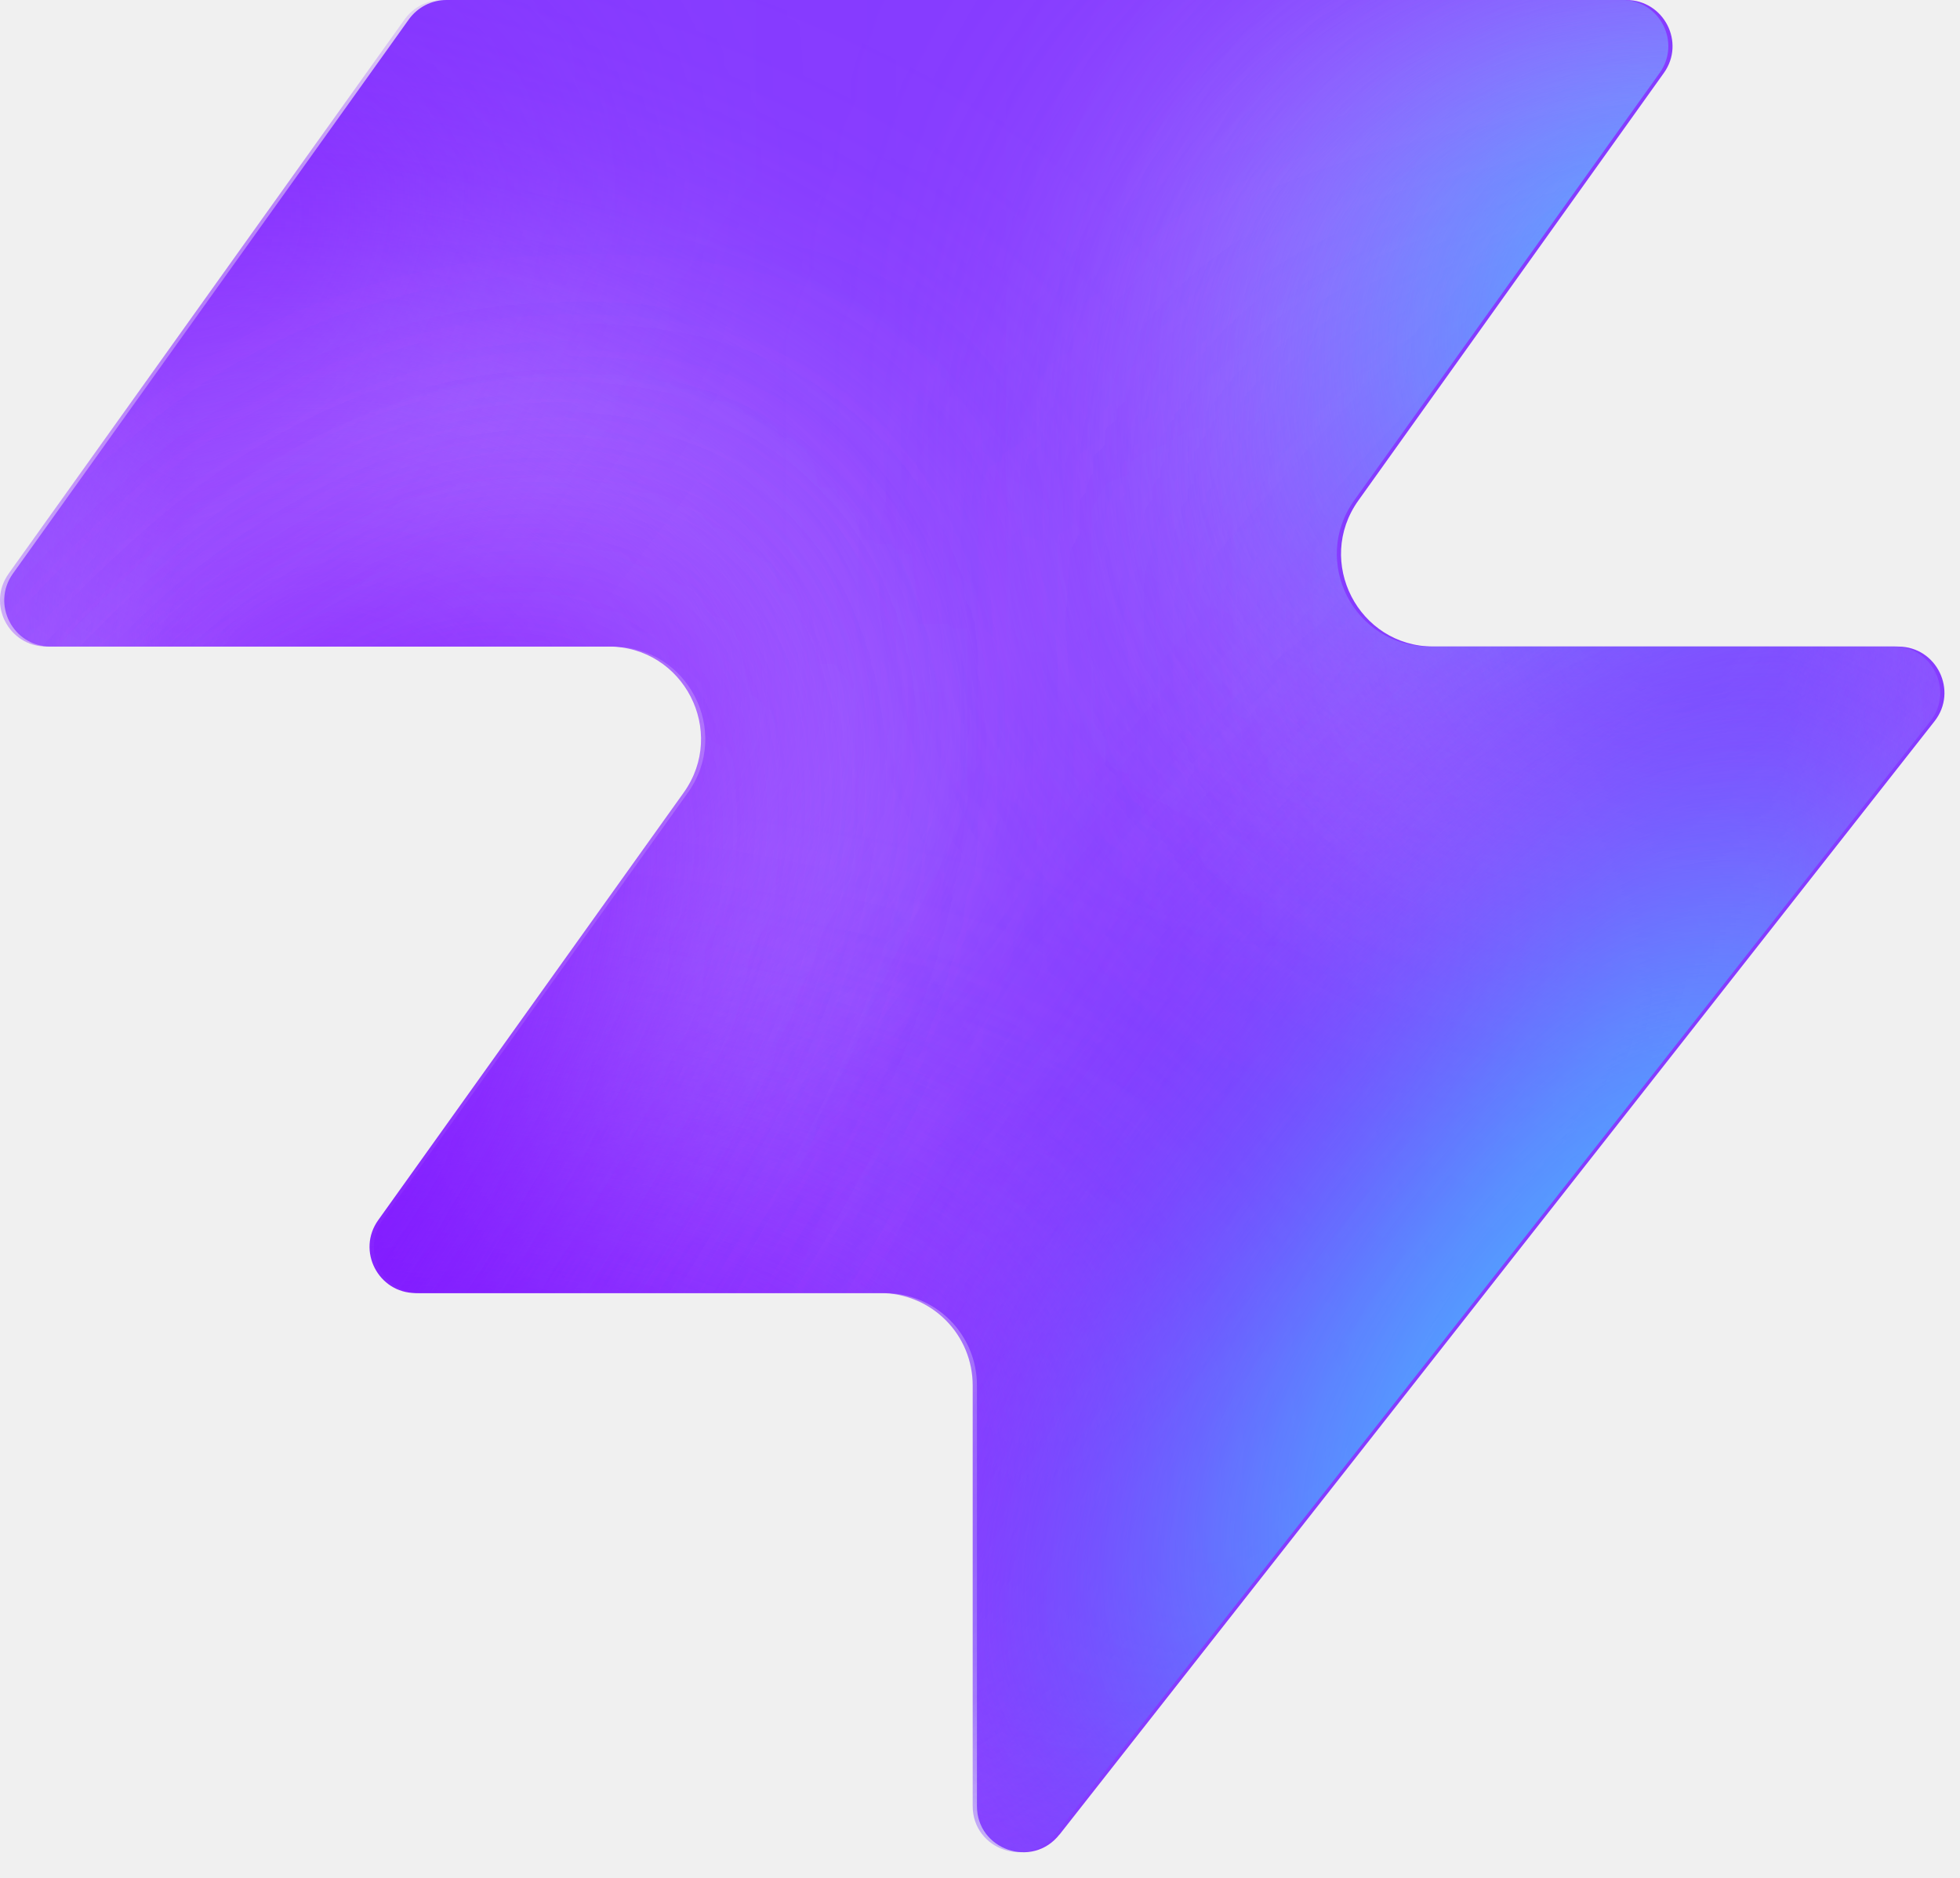
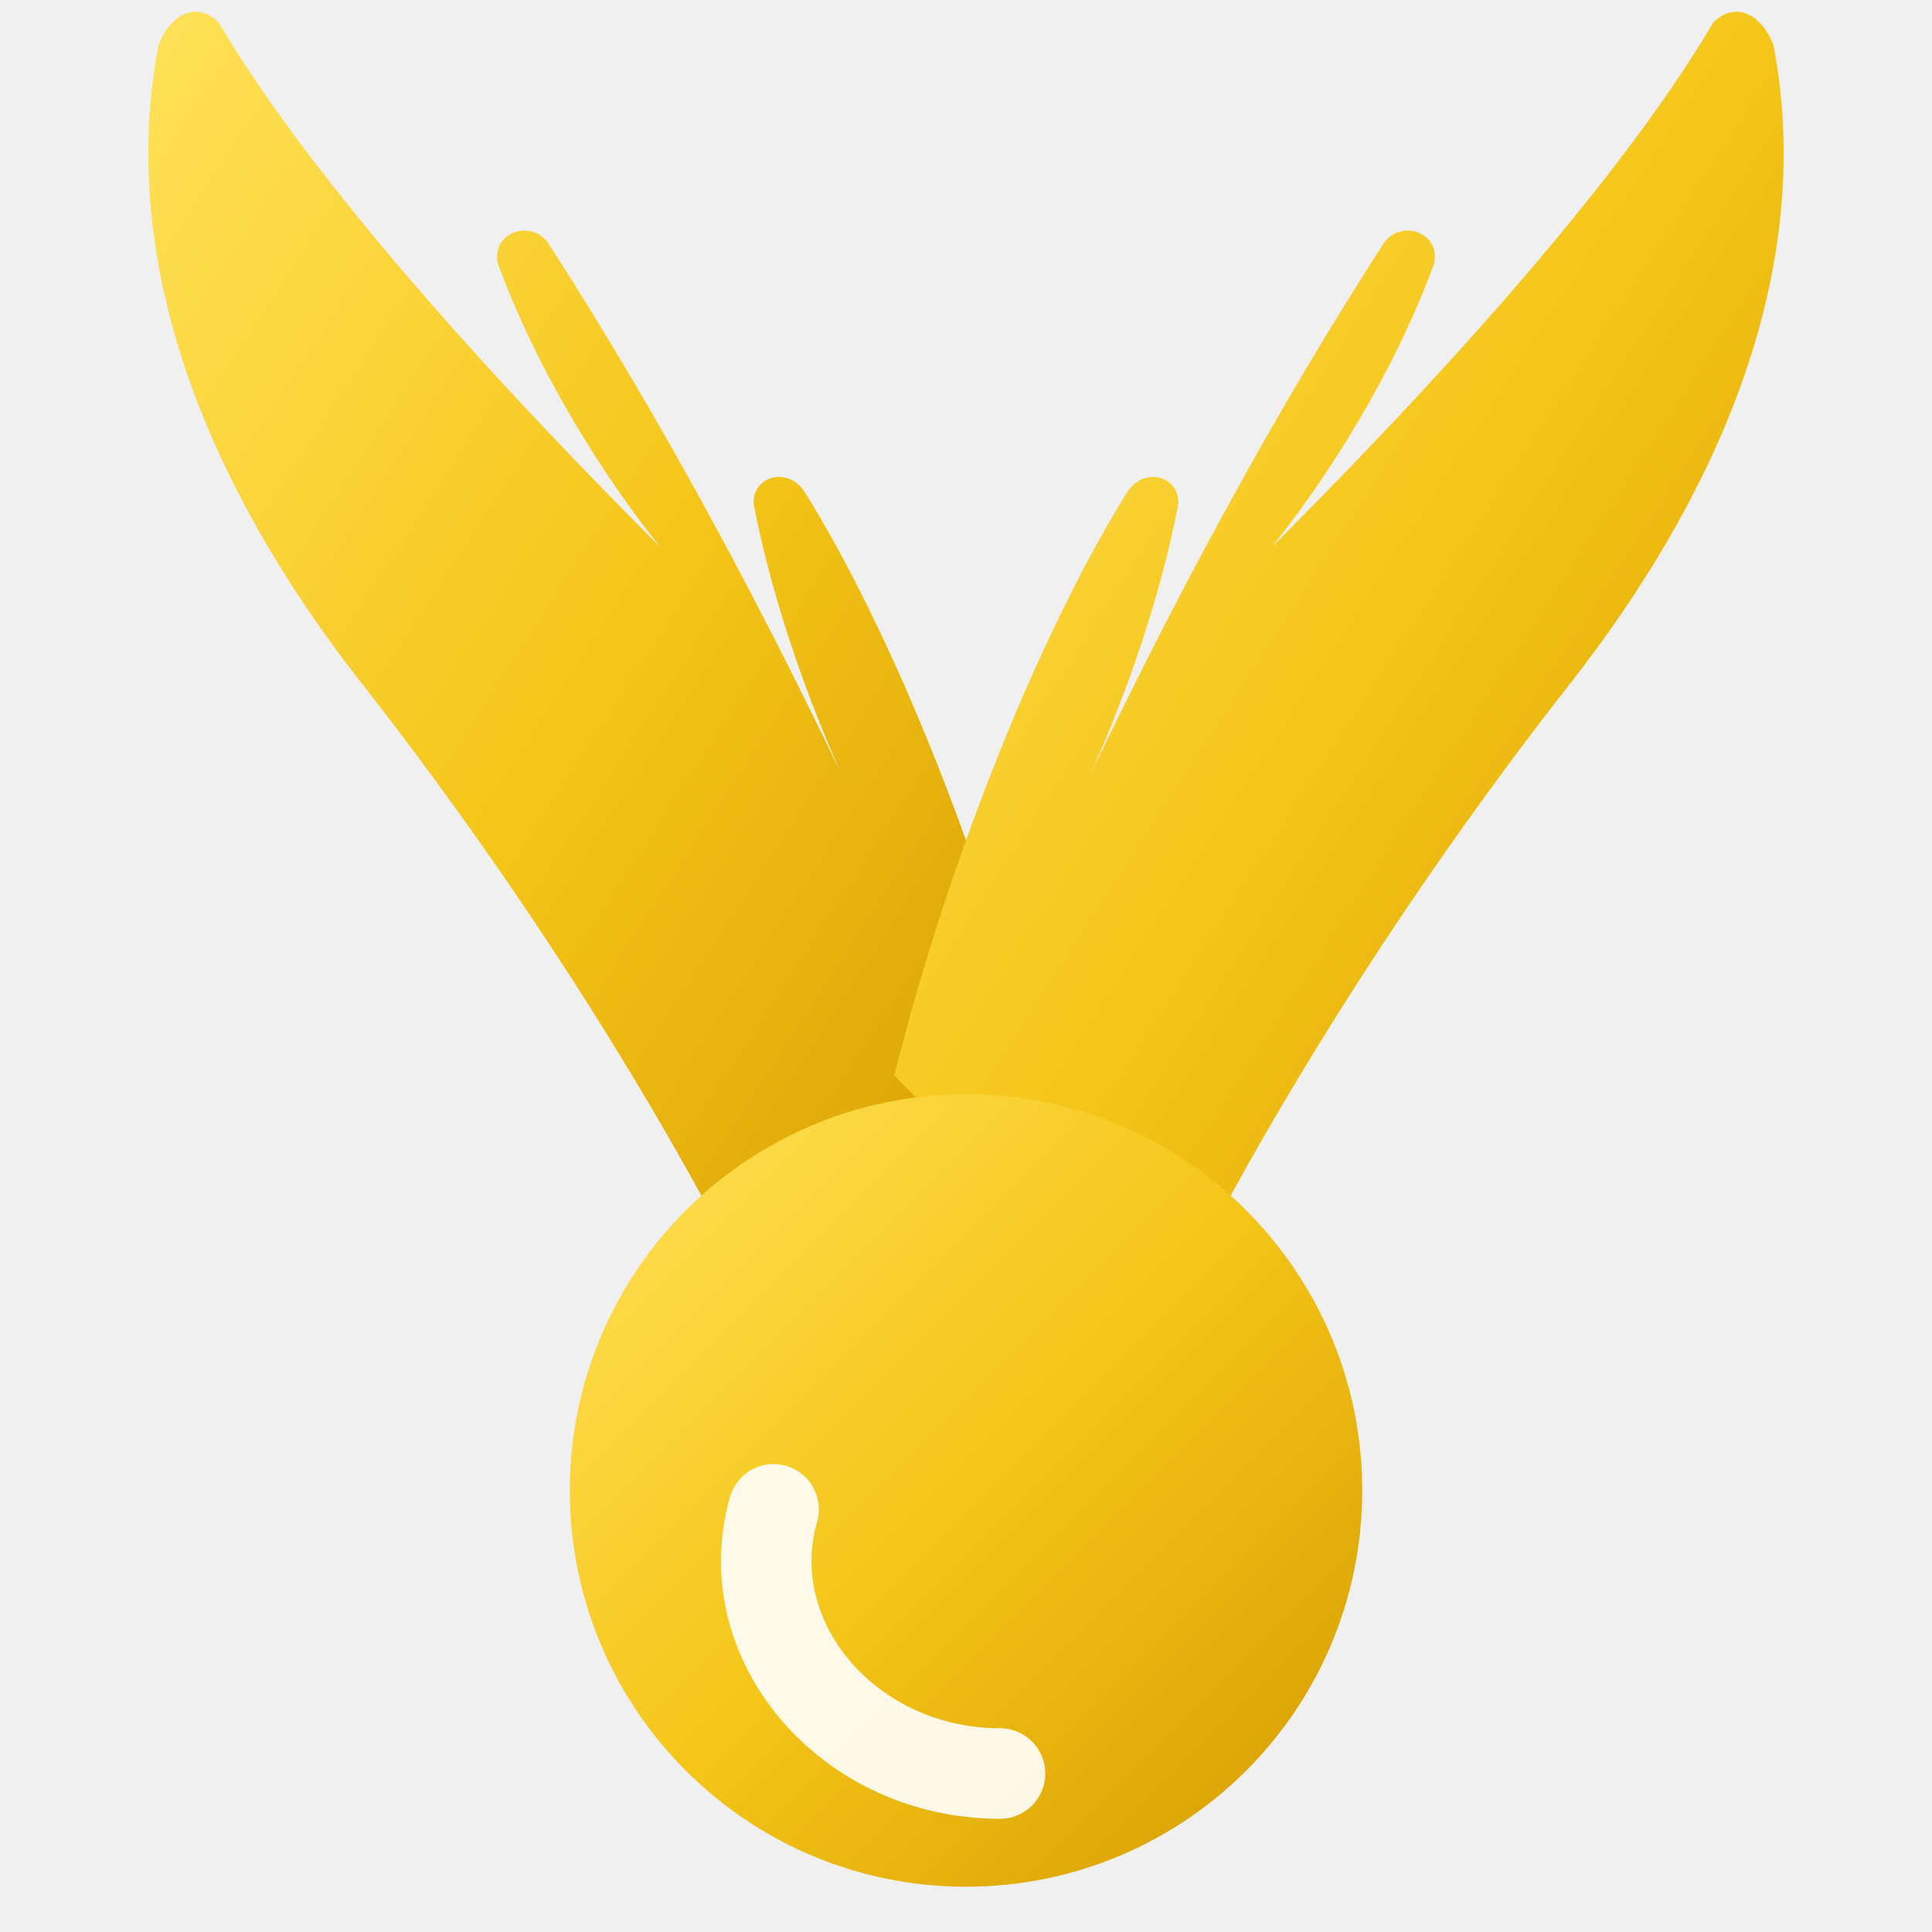
- <svg xmlns="http://www.w3.org/2000/svg" width="48" height="46" fill="none" viewBox="0 0 48 46">
-   <path fill="#863bff" d="M25.946 44.938c-.664.845-2.021.375-2.021-.698V33.937a2.26 2.26 0 0 0-2.262-2.262H10.287c-.92 0-1.456-1.04-.92-1.788l7.48-10.471c1.07-1.497 0-3.578-1.842-3.578H1.237c-.92 0-1.456-1.04-.92-1.788L10.013.474c.214-.297.556-.474.92-.474h28.894c.92 0 1.456 1.04.92 1.788l-7.48 10.471c-1.07 1.498 0 3.579 1.842 3.579h11.377c.943 0 1.473 1.088.89 1.83L25.947 44.94z" style="fill:#863bff;fill:color(display-p3 .525 .23 1);fill-opacity:1" />
-   <mask id="a" width="48" height="46" x="0" y="0" maskUnits="userSpaceOnUse" style="mask-type:alpha">
-     <path fill="#000" d="M25.842 44.938c-.664.844-2.021.375-2.021-.698V33.937a2.26 2.26 0 0 0-2.262-2.262H10.183c-.92 0-1.456-1.04-.92-1.788l7.48-10.471c1.07-1.498 0-3.579-1.842-3.579H1.133c-.92 0-1.456-1.04-.92-1.787L9.91.473c.214-.297.556-.474.92-.474h28.894c.92 0 1.456 1.04.92 1.788l-7.48 10.471c-1.07 1.498 0 3.578 1.842 3.578h11.377c.943 0 1.473 1.088.89 1.832L25.843 44.94z" style="fill:#000;fill-opacity:1" />
-   </mask>
-   <g mask="url(#a)">
-     <g filter="url(#b)">
-       <ellipse cx="5.508" cy="14.704" fill="#ede6ff" rx="5.508" ry="14.704" style="fill:#ede6ff;fill:color(display-p3 .927 .903 1);fill-opacity:1" transform="matrix(.00324 1 1 -.00324 -4.47 31.516)" />
-     </g>
-     <g filter="url(#c)">
-       <ellipse cx="10.399" cy="29.851" fill="#ede6ff" rx="10.399" ry="29.851" style="fill:#ede6ff;fill:color(display-p3 .927 .903 1);fill-opacity:1" transform="matrix(.00324 1 1 -.00324 -39.328 7.883)" />
-     </g>
-     <g filter="url(#d)">
-       <ellipse cx="5.508" cy="30.487" fill="#7e14ff" rx="5.508" ry="30.487" style="fill:#7e14ff;fill:color(display-p3 .492 .077 1);fill-opacity:1" transform="rotate(89.814 -25.913 -14.639)scale(1 -1)" />
-     </g>
-     <g filter="url(#e)">
-       <ellipse cx="5.508" cy="30.599" fill="#7e14ff" rx="5.508" ry="30.599" style="fill:#7e14ff;fill:color(display-p3 .492 .077 1);fill-opacity:1" transform="rotate(89.814 -32.644 -3.334)scale(1 -1)" />
-     </g>
-     <g filter="url(#f)">
-       <ellipse cx="5.508" cy="30.599" fill="#7e14ff" rx="5.508" ry="30.599" style="fill:#7e14ff;fill:color(display-p3 .492 .077 1);fill-opacity:1" transform="matrix(.00324 1 1 -.00324 -34.34 30.47)" />
-     </g>
-     <g filter="url(#g)">
-       <ellipse cx="14.072" cy="22.078" fill="#ede6ff" rx="14.072" ry="22.078" style="fill:#ede6ff;fill:color(display-p3 .927 .903 1);fill-opacity:1" transform="rotate(93.35 24.506 48.493)scale(-1 1)" />
-     </g>
-     <g filter="url(#h)">
-       <ellipse cx="3.47" cy="21.501" fill="#7e14ff" rx="3.47" ry="21.501" style="fill:#7e14ff;fill:color(display-p3 .492 .077 1);fill-opacity:1" transform="rotate(89.009 28.708 47.59)scale(-1 1)" />
-     </g>
-     <g filter="url(#i)">
-       <ellipse cx="3.47" cy="21.501" fill="#7e14ff" rx="3.47" ry="21.501" style="fill:#7e14ff;fill:color(display-p3 .492 .077 1);fill-opacity:1" transform="rotate(89.009 28.708 47.59)scale(-1 1)" />
-     </g>
-     <g filter="url(#j)">
-       <ellipse cx=".387" cy="8.972" fill="#7e14ff" rx="4.407" ry="29.108" style="fill:#7e14ff;fill:color(display-p3 .492 .077 1);fill-opacity:1" transform="rotate(39.51 .387 8.972)" />
-     </g>
-     <g filter="url(#k)">
-       <ellipse cx="47.523" cy="-6.092" fill="#7e14ff" rx="4.407" ry="29.108" style="fill:#7e14ff;fill:color(display-p3 .492 .077 1);fill-opacity:1" transform="rotate(37.892 47.523 -6.092)" />
-     </g>
-     <g filter="url(#l)">
-       <ellipse cx="41.412" cy="6.333" fill="#47bfff" rx="5.971" ry="9.665" style="fill:#47bfff;fill:color(display-p3 .28 .748 1);fill-opacity:1" transform="rotate(37.892 41.412 6.333)" />
-     </g>
-     <g filter="url(#m)">
-       <ellipse cx="-1.879" cy="38.332" fill="#7e14ff" rx="4.407" ry="29.108" style="fill:#7e14ff;fill:color(display-p3 .492 .077 1);fill-opacity:1" transform="rotate(37.892 -1.88 38.332)" />
-     </g>
-     <g filter="url(#n)">
-       <ellipse cx="-1.879" cy="38.332" fill="#7e14ff" rx="4.407" ry="29.108" style="fill:#7e14ff;fill:color(display-p3 .492 .077 1);fill-opacity:1" transform="rotate(37.892 -1.88 38.332)" />
-     </g>
-     <g filter="url(#o)">
-       <ellipse cx="35.651" cy="29.907" fill="#7e14ff" rx="4.407" ry="29.108" style="fill:#7e14ff;fill:color(display-p3 .492 .077 1);fill-opacity:1" transform="rotate(37.892 35.651 29.907)" />
-     </g>
-     <g filter="url(#p)">
-       <ellipse cx="38.418" cy="32.4" fill="#47bfff" rx="5.971" ry="15.297" style="fill:#47bfff;fill:color(display-p3 .28 .748 1);fill-opacity:1" transform="rotate(37.892 38.418 32.4)" />
-     </g>
-   </g>
+ <svg xmlns="http://www.w3.org/2000/svg" viewBox="0 0 512 512" fill="none">
  <defs>
-     <filter id="b" width="60.045" height="41.654" x="-19.77" y="16.149" color-interpolation-filters="sRGB" filterUnits="userSpaceOnUse">
-       <feFlood flood-opacity="0" result="BackgroundImageFix" />
-       <feBlend in="SourceGraphic" in2="BackgroundImageFix" result="shape" />
-       <feGaussianBlur result="effect1_foregroundBlur_2002_17158" stdDeviation="7.659" />
-     </filter>
-     <filter id="c" width="90.34" height="51.437" x="-54.613" y="-7.533" color-interpolation-filters="sRGB" filterUnits="userSpaceOnUse">
-       <feFlood flood-opacity="0" result="BackgroundImageFix" />
-       <feBlend in="SourceGraphic" in2="BackgroundImageFix" result="shape" />
-       <feGaussianBlur result="effect1_foregroundBlur_2002_17158" stdDeviation="7.659" />
-     </filter>
-     <filter id="d" width="79.355" height="29.4" x="-49.64" y="2.03" color-interpolation-filters="sRGB" filterUnits="userSpaceOnUse">
-       <feFlood flood-opacity="0" result="BackgroundImageFix" />
-       <feBlend in="SourceGraphic" in2="BackgroundImageFix" result="shape" />
-       <feGaussianBlur result="effect1_foregroundBlur_2002_17158" stdDeviation="4.596" />
-     </filter>
-     <filter id="e" width="79.579" height="29.4" x="-45.045" y="20.029" color-interpolation-filters="sRGB" filterUnits="userSpaceOnUse">
-       <feFlood flood-opacity="0" result="BackgroundImageFix" />
-       <feBlend in="SourceGraphic" in2="BackgroundImageFix" result="shape" />
-       <feGaussianBlur result="effect1_foregroundBlur_2002_17158" stdDeviation="4.596" />
-     </filter>
-     <filter id="f" width="79.579" height="29.4" x="-43.513" y="21.178" color-interpolation-filters="sRGB" filterUnits="userSpaceOnUse">
-       <feFlood flood-opacity="0" result="BackgroundImageFix" />
-       <feBlend in="SourceGraphic" in2="BackgroundImageFix" result="shape" />
-       <feGaussianBlur result="effect1_foregroundBlur_2002_17158" stdDeviation="4.596" />
-     </filter>
-     <filter id="g" width="74.749" height="58.852" x="15.756" y="-17.901" color-interpolation-filters="sRGB" filterUnits="userSpaceOnUse">
-       <feFlood flood-opacity="0" result="BackgroundImageFix" />
-       <feBlend in="SourceGraphic" in2="BackgroundImageFix" result="shape" />
-       <feGaussianBlur result="effect1_foregroundBlur_2002_17158" stdDeviation="7.659" />
-     </filter>
-     <filter id="h" width="61.377" height="25.362" x="23.548" y="2.284" color-interpolation-filters="sRGB" filterUnits="userSpaceOnUse">
-       <feFlood flood-opacity="0" result="BackgroundImageFix" />
-       <feBlend in="SourceGraphic" in2="BackgroundImageFix" result="shape" />
-       <feGaussianBlur result="effect1_foregroundBlur_2002_17158" stdDeviation="4.596" />
-     </filter>
-     <filter id="i" width="61.377" height="25.362" x="23.548" y="2.284" color-interpolation-filters="sRGB" filterUnits="userSpaceOnUse">
-       <feFlood flood-opacity="0" result="BackgroundImageFix" />
-       <feBlend in="SourceGraphic" in2="BackgroundImageFix" result="shape" />
-       <feGaussianBlur result="effect1_foregroundBlur_2002_17158" stdDeviation="4.596" />
-     </filter>
-     <filter id="j" width="56.045" height="63.649" x="-27.636" y="-22.853" color-interpolation-filters="sRGB" filterUnits="userSpaceOnUse">
-       <feFlood flood-opacity="0" result="BackgroundImageFix" />
-       <feBlend in="SourceGraphic" in2="BackgroundImageFix" result="shape" />
-       <feGaussianBlur result="effect1_foregroundBlur_2002_17158" stdDeviation="4.596" />
-     </filter>
-     <filter id="k" width="54.814" height="64.646" x="20.116" y="-38.415" color-interpolation-filters="sRGB" filterUnits="userSpaceOnUse">
-       <feFlood flood-opacity="0" result="BackgroundImageFix" />
-       <feBlend in="SourceGraphic" in2="BackgroundImageFix" result="shape" />
-       <feGaussianBlur result="effect1_foregroundBlur_2002_17158" stdDeviation="4.596" />
-     </filter>
-     <filter id="l" width="33.541" height="35.313" x="24.641" y="-11.323" color-interpolation-filters="sRGB" filterUnits="userSpaceOnUse">
-       <feFlood flood-opacity="0" result="BackgroundImageFix" />
-       <feBlend in="SourceGraphic" in2="BackgroundImageFix" result="shape" />
-       <feGaussianBlur result="effect1_foregroundBlur_2002_17158" stdDeviation="4.596" />
-     </filter>
-     <filter id="m" width="54.814" height="64.646" x="-29.286" y="6.009" color-interpolation-filters="sRGB" filterUnits="userSpaceOnUse">
-       <feFlood flood-opacity="0" result="BackgroundImageFix" />
-       <feBlend in="SourceGraphic" in2="BackgroundImageFix" result="shape" />
-       <feGaussianBlur result="effect1_foregroundBlur_2002_17158" stdDeviation="4.596" />
-     </filter>
-     <filter id="n" width="54.814" height="64.646" x="-29.286" y="6.009" color-interpolation-filters="sRGB" filterUnits="userSpaceOnUse">
-       <feFlood flood-opacity="0" result="BackgroundImageFix" />
-       <feBlend in="SourceGraphic" in2="BackgroundImageFix" result="shape" />
-       <feGaussianBlur result="effect1_foregroundBlur_2002_17158" stdDeviation="4.596" />
-     </filter>
-     <filter id="o" width="54.814" height="64.646" x="8.244" y="-2.416" color-interpolation-filters="sRGB" filterUnits="userSpaceOnUse">
-       <feFlood flood-opacity="0" result="BackgroundImageFix" />
-       <feBlend in="SourceGraphic" in2="BackgroundImageFix" result="shape" />
-       <feGaussianBlur result="effect1_foregroundBlur_2002_17158" stdDeviation="4.596" />
-     </filter>
-     <filter id="p" width="39.409" height="43.623" x="18.713" y="10.588" color-interpolation-filters="sRGB" filterUnits="userSpaceOnUse">
-       <feFlood flood-opacity="0" result="BackgroundImageFix" />
-       <feBlend in="SourceGraphic" in2="BackgroundImageFix" result="shape" />
-       <feGaussianBlur result="effect1_foregroundBlur_2002_17158" stdDeviation="4.596" />
+     <linearGradient id="snitchGold" x1="0%" y1="0%" x2="100%" y2="100%">
+       <stop offset="0%" stop-color="#ffe259" />
+       <stop offset="50%" stop-color="#f5c518" />
+       <stop offset="100%" stop-color="#d49a00" />
+     </linearGradient>
+     <filter id="glow" x="-20%" y="-20%" width="140%" height="140%">
+       <feGaussianBlur stdDeviation="12" result="blur" />
+       <feComposite in="SourceGraphic" in2="blur" operator="over" />
    </filter>
  </defs>
+   <path d="M210 365 C 190 320, 150 250, 95 180 C 60 135, 30 75, 42 12 C 45 4, 52 0, 58 6 C 75 35, 110 80, 175 145 C 155 120, 140 92, 132 70 C 130 62, 140 58, 145 64 C 165 95, 195 145, 230 220 C 215 190, 205 160, 200 135 C 198 127, 208 123, 213 130 C 235 165, 260 225, 275 285 C 255 305, 235 330, 210 365 Z" fill="url(#snitchGold)" />
+   <path d="M302 365 C 322 320, 362 250, 417 180 C 452 135, 482 75, 470 12 C 467 4, 460 0, 454 6 C 437 35, 402 80, 337 145 C 357 120, 372 92, 380 70 C 382 62, 372 58, 367 64 C 347 95, 317 145, 282 220 C 297 190, 307 160, 312 135 C 314 127, 304 123, 299 130 C 277 165, 252 225, 237 285 C 257 305, 277 330, 302 365 Z" fill="url(#snitchGold)" />
+   <circle cx="256" cy="395" r="105" fill="url(#snitchGold)" />
+   <path d="M205 400 C 195 435, 225 470, 265 470" stroke="#ffffff" stroke-width="24" stroke-linecap="round" fill="none" opacity="0.9" />
</svg>
